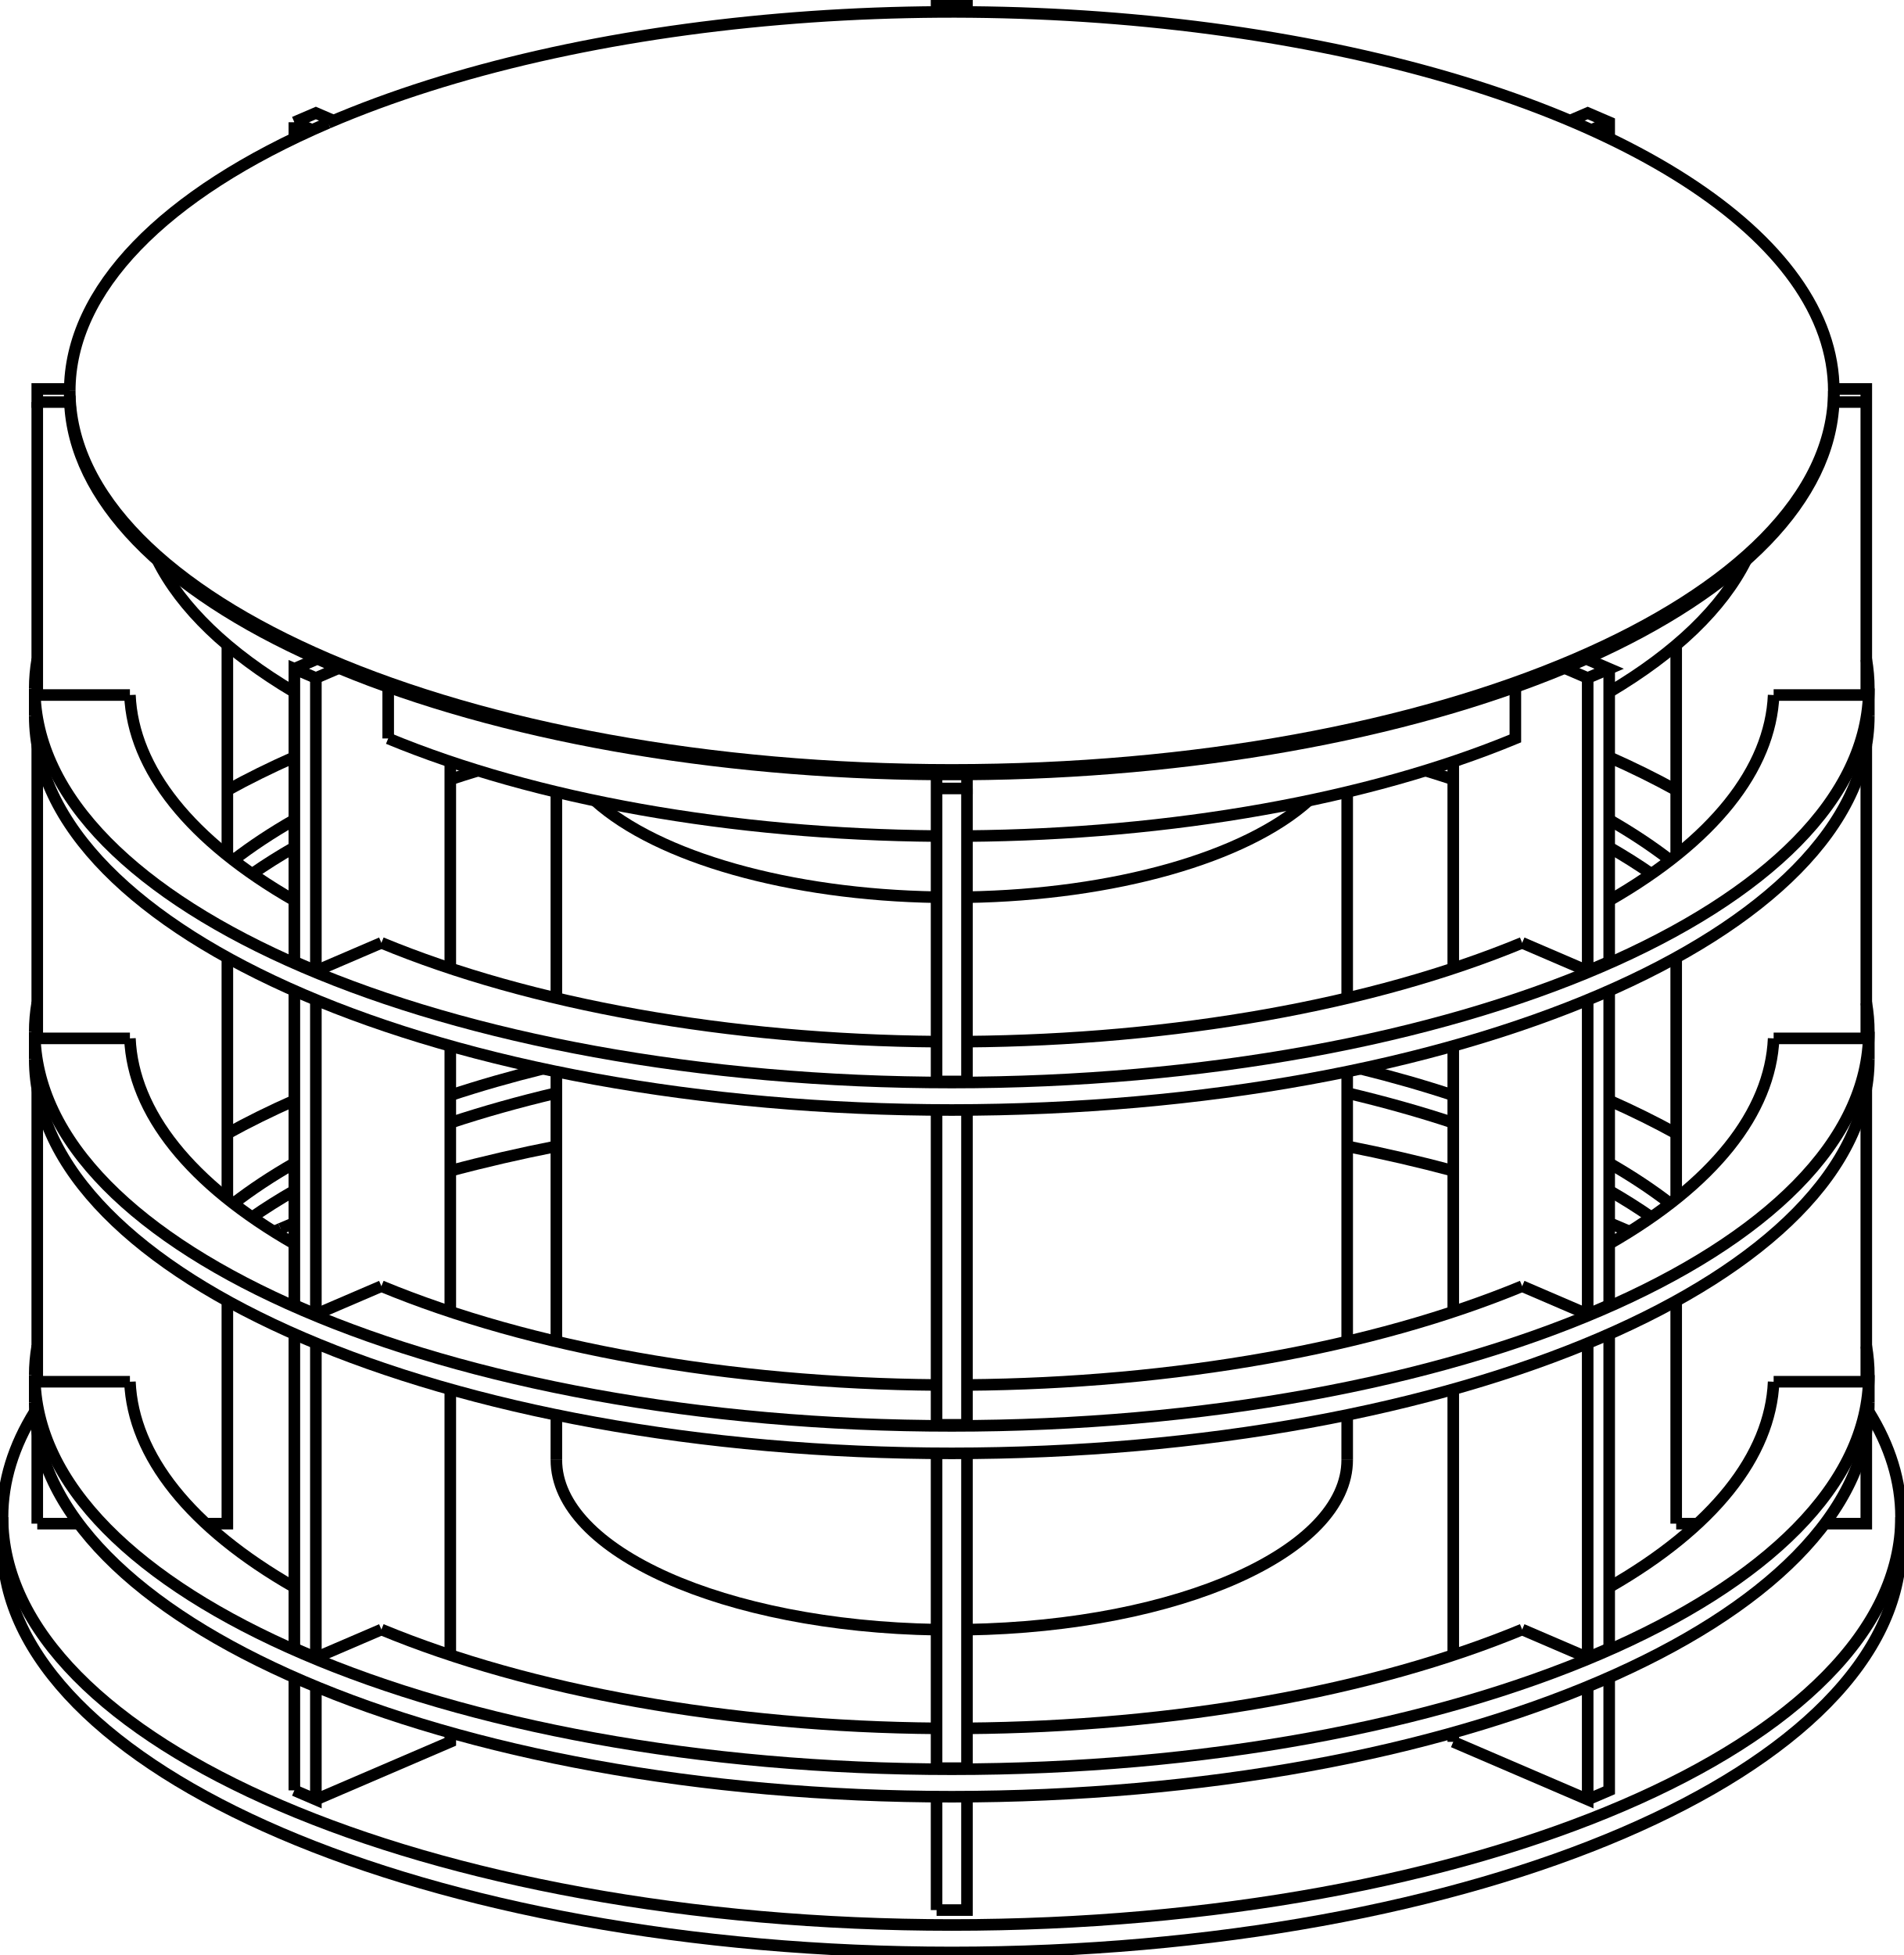
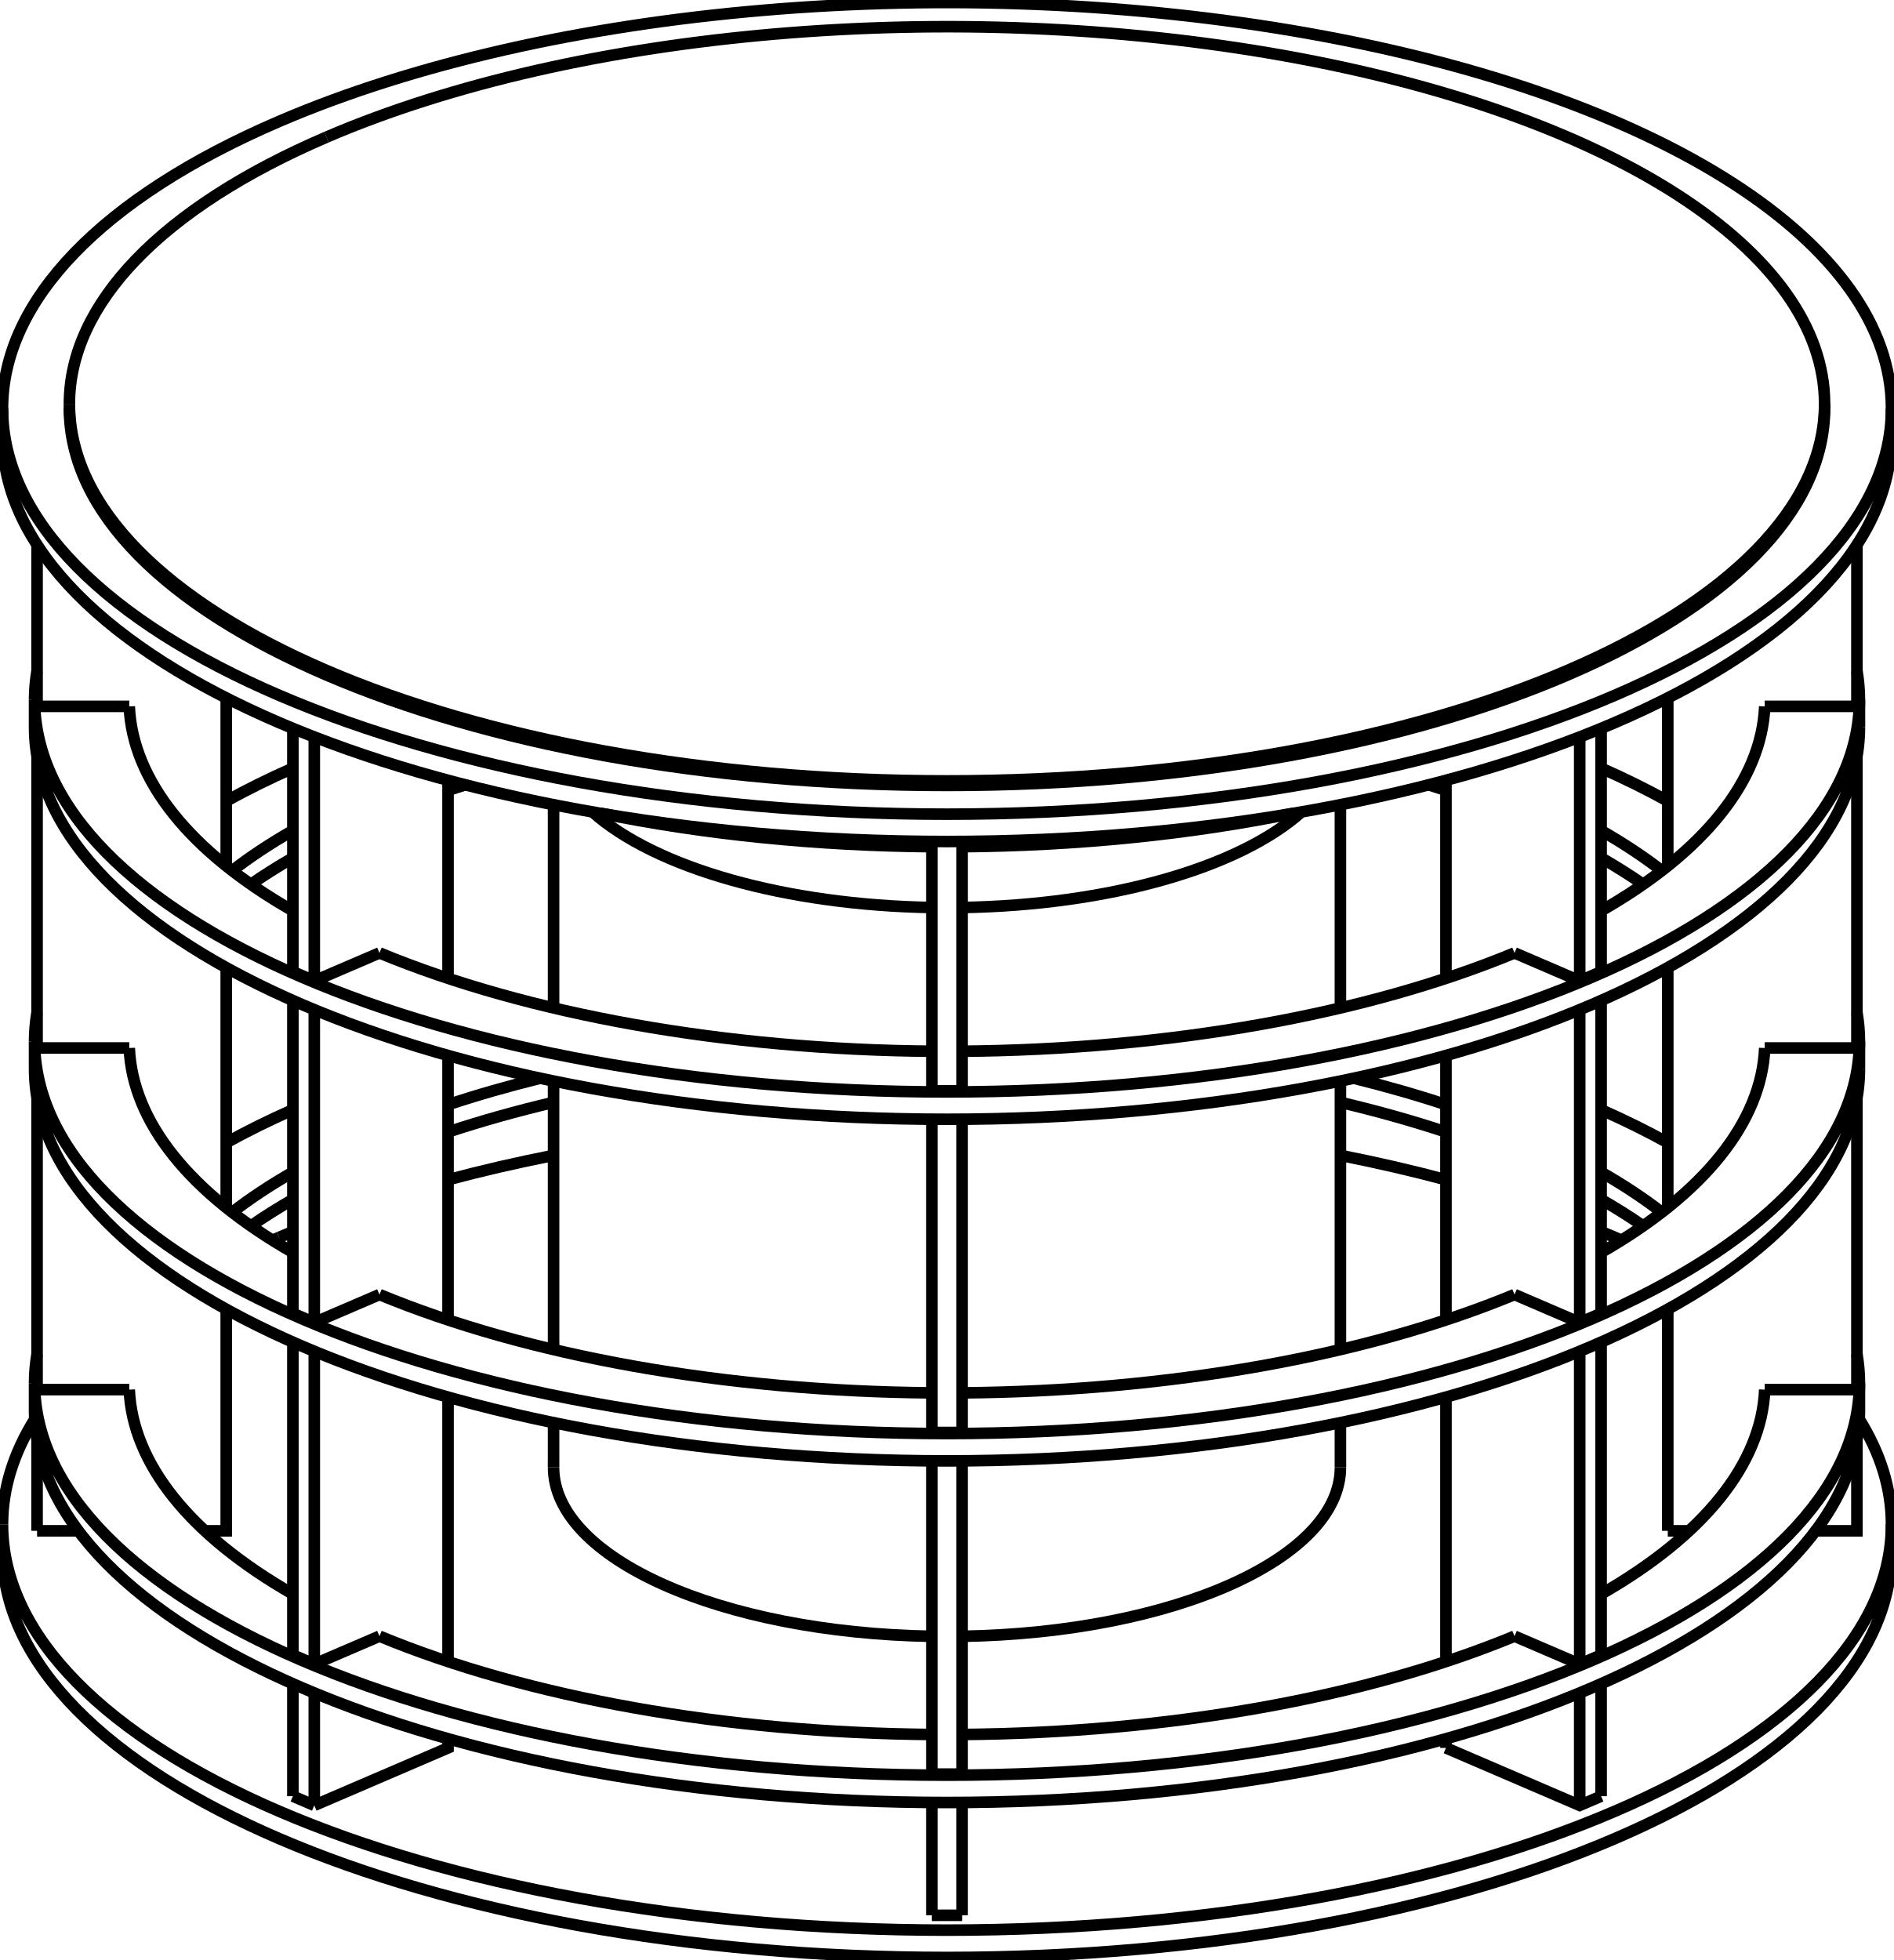
- <svg xmlns="http://www.w3.org/2000/svg" version="1.1" viewBox="-375.5 -381.768 751 771.227" fill="none" stroke="black" stroke-width="0.6%" vector-effect="non-scaling-stroke">
-   <path d="M -264.811 102.941 A 374.5 160.905 360 0 1 -259.367 100.649" />
-   <path d="M -197.848 80.101 A 374.5 160.905 360 0 1 -156 70.438" />
-   <path d="M 156 70.438 A 374.5 160.905 360 0 1 197.848 80.101" />
-   <path d="M 259.367 100.649 A 374.5 160.905 360 0 1 267.452 104.087" />
-   <path d="M 361.71 175.027 A 374.5 160.905 360 0 1 374.5 216.718 A 374.5 160.905 360 0 1 -374.5 216.718 A 374.5 160.905 360 0 1 -361.71 175.027" />
-   <path d="M -267.452 104.087 A 374.5 160.905 360 0 1 -264.811 102.941" />
-   <path d="M -374.5 227.554 A 374.5 160.905 180 0 0 374.5 227.554" />
-   <path d="M -6 371.738 L 6 371.738 L 6 326.996" />
-   <path d="M -259.367 324.511 L -250.881 328.156 L -250.881 283.574" />
-   <path d="M -250.881 328.156 L -197.848 305.371 L -197.848 301.716" />
-   <path d="M -360.8 219.296 L -344.325 219.296" />
-   <path d="M -294.265 219.296 L -285.8 219.296 L -285.8 131.439" />
-   <path d="M 250.881 328.156 L 259.367 324.511 L 259.367 279.947" />
-   <path d="M 197.848 305.371 L 250.881 328.156 L 250.881 283.574" />
-   <path d="M 285.8 219.296 L 294.265 219.296" />
-   <path d="M 344.325 219.296 L 360.8 219.296 L 360.8 183.118" />
+ <svg xmlns="http://www.w3.org/2000/svg" version="1.1" viewBox="-375.5 -387.654 751 777.114" fill="none" stroke="black" stroke-width="0.6%" vector-effect="non-scaling-stroke">
+   <path d="M -264.811 -339.526 A 374.5 160.905 360 0 1 374.5 -225.748 A 374.5 160.905 360 0 1 -374.5 -225.748 A 374.5 160.905 360 0 1 -264.811 -339.526 Z" />
+   <path d="M -374.5 -214.912 A 374.5 160.905 180 0 0 374.5 -214.912" />
+   <path d="M 347.98 -225.748 A 347.98 149.511 360 0 1 -347.98 -225.748" />
+   <path d="M 6 44.854 L 6 -54.028" />
+   <path d="M 6 180.303 L 6 56.098" />
+   <path d="M 6 315.752 L 6 191.547" />
+   <path d="M 6 371.738 L 6 326.996" />
+   <path d="M -6 44.854 L -6 -54.028" />
+   <path d="M 6 44.854 L -6 44.854" />
  <path d="M -6 371.738 L -6 326.996" />
  <path d="M -6 315.752 L -6 191.547" />
  <path d="M -6 180.303 L -6 56.098" />
-   <path d="M -6 44.854 L -6 -70.729 L 6 -70.729 L 6 -76.26 A 347.98 149.511 360 0 1 -6 -76.26 L -6 -70.729" />
-   <path d="M 6 44.854 L 6 -70.729" />
-   <path d="M 6 180.303 L 6 56.098" />
-   <path d="M 6 315.752 L 6 191.547" />
-   <path d="M -259.367 324.511 L -259.367 279.947" />
-   <path d="M -259.367 268.525 L -259.367 144.498" />
-   <path d="M -259.367 133.076 L -259.367 9.049" />
-   <path d="M -259.367 -2.373 L -259.367 -117.956 L -250.881 -114.31 L -241.78 -118.221 A 347.98 149.511 360 0 1 -250.265 -121.867 L -259.367 -117.956" />
+   <path d="M -6 -51.949 A 320.5 137.704 360 0 1 -137.609 -65.263" />
+   <path d="M -250.881 328.156 L -197.848 305.371 L -197.848 301.716" />
  <path d="M -197.848 271.135 L -197.848 166.267" />
  <path d="M -197.848 135.686 L -197.848 30.818" />
-   <path d="M -197.848 0.237 L -197.848 -81.294" />
-   <path d="M -222.345 -110.739 L -222.345 -90.451" />
-   <path d="M -250.881 1.273 L -250.881 -114.31" />
-   <path d="M -225.033 -9.833 L -250.881 1.273 L -259.367 -2.373" />
+   <path d="M -197.848 0.237 L -197.848 -78.295" />
+   <path d="M -250.881 1.273 L -250.881 -95.45" />
+   <path d="M -225.033 -9.833 L -250.881 1.273 L -259.367 -2.373 L -259.367 -98.843" />
  <path d="M -250.881 136.722 L -250.881 12.676" />
-   <path d="M -225.033 125.616 L -250.881 136.722 L -259.367 133.076" />
+   <path d="M -225.033 125.616 L -250.881 136.722 L -259.367 133.076 L -259.367 9.049" />
  <path d="M -250.881 272.171 L -250.881 148.125" />
-   <path d="M -225.033 261.065 L -250.881 272.171 L -259.367 268.525" />
-   <path d="M -360.8 219.296 L -360.8 183.118" />
-   <path d="M -347.975 -228.326 L -360.8 -228.326 L -360.8 -223.17 L -347.928 -223.17 A 347.98 149.511 360 0 1 -347.98 -225.748" />
+   <path d="M -225.033 261.065 L -250.881 272.171 L -259.367 268.525 L -259.367 144.498" />
+   <path d="M -250.881 328.156 L -250.881 283.574" />
+   <path d="M -259.367 324.511 L -259.367 279.947" />
+   <path d="M -360.8 219.296 L -344.325 219.296" />
+   <path d="M -294.265 219.296 L -285.8 219.296 L -285.8 131.439" />
  <path d="M -285.8 91.133 L -285.8 -4.01" />
-   <path d="M -285.8 -44.316 L -285.8 -127.309" />
-   <path d="M -360.8 -107.587 L -360.8 -223.17" />
+   <path d="M -285.8 -44.316 L -285.8 -110.932" />
+   <path d="M -360.8 -107.587 L -360.8 -171.789" />
  <path d="M -324.244 -107.587 L -360.8 -107.587" />
  <path d="M -360.8 27.862 L -360.8 -87.78" />
  <path d="M -324.244 27.862 L -360.8 27.862" />
  <path d="M -360.8 163.311 L -360.8 47.669" />
  <path d="M -324.244 163.311 L -360.8 163.311" />
-   <path d="M 250.881 272.171 L 225.033 261.065" />
-   <path d="M 250.881 272.171 L 250.881 148.125" />
-   <path d="M 250.881 136.722 L 225.033 125.616" />
-   <path d="M 250.881 136.722 L 250.881 12.676" />
-   <path d="M 250.881 1.273 L 225.033 -9.833" />
-   <path d="M 250.881 1.273 L 250.881 -114.31 L 259.367 -117.956 L 250.265 -121.867 A 347.98 149.511 360 0 1 241.78 -118.221 L 250.881 -114.31" />
-   <path d="M 222.345 -110.739 L 222.345 -90.451 A 320.5 137.704 360 0 1 6 -51.949" />
-   <path d="M 197.848 305.371 L 197.848 301.716" />
-   <path d="M 197.848 271.135 L 197.848 166.267" />
-   <path d="M 197.848 135.686 L 197.848 30.818" />
-   <path d="M 197.848 0.237 L 197.848 -81.294" />
-   <path d="M 259.367 -2.373 L 259.367 -117.956" />
-   <path d="M 259.367 133.076 L 259.367 9.049" />
-   <path d="M 259.367 268.525 L 259.367 144.498" />
+   <path d="M -360.8 219.296 L -360.8 183.118" />
+   <path d="M 360.8 -107.587 L 360.8 -171.789" />
+   <path d="M 285.8 219.296 L 294.265 219.296" />
+   <path d="M 344.325 219.296 L 360.8 219.296 L 360.8 183.118" />
  <path d="M 360.8 163.311 L 324.244 163.311" />
  <path d="M 360.8 163.311 L 360.8 47.669" />
  <path d="M 360.8 27.862 L 324.244 27.862" />
  <path d="M 360.8 27.862 L 360.8 -87.78" />
  <path d="M 360.8 -107.587 L 324.244 -107.587" />
-   <path d="M 360.8 -107.587 L 360.8 -223.17 L 360.8 -228.326 L 347.975 -228.326" />
-   <path d="M 347.928 -223.17 L 360.8 -223.17" />
  <path d="M 285.8 219.296 L 285.8 131.439" />
  <path d="M 285.8 91.133 L 285.8 -4.01" />
-   <path d="M 285.8 -44.316 L 285.8 -127.309" />
-   <path d="M 259.367 -327.229 L 259.367 -333.541 L 250.881 -337.186 L 243.909 -334.19" />
-   <path d="M 252.322 -330.514 L 259.367 -333.541" />
-   <path d="M -259.367 -333.541 L -252.322 -330.514" />
-   <path d="M -259.367 -327.229 L -259.367 -333.541" />
-   <path d="M -243.909 -334.19 L -250.881 -337.186 L -259.367 -333.541" />
-   <path d="M 6 -377.043 L 6 -380.768 L -6 -380.768 L -6 -377.043" />
-   <path d="M -361.8 171.569 A 361.8 155.449 180 0 0 361.8 171.569" />
-   <path d="M -276.026 98.426 A 324.3 139.337 360 0 1 -259.367 87.925" />
-   <path d="M -197.848 61.167 A 324.3 139.337 360 0 1 -156 49.412" />
-   <path d="M 156 49.412 A 324.3 139.337 360 0 1 197.848 61.167" />
-   <path d="M 259.367 87.925 A 324.3 139.337 360 0 1 276.026 98.426" />
-   <path d="M -225.033 261.065 A 324.3 139.337 180 0 0 -6 300.046" />
+   <path d="M 285.8 -44.316 L 285.8 -110.932" />
+   <path d="M 259.367 -2.373 L 259.367 -98.843" />
+   <path d="M 259.367 133.076 L 259.367 9.049" />
+   <path d="M 259.367 268.525 L 259.367 144.498" />
+   <path d="M 259.367 324.511 L 259.367 279.947" />
+   <path d="M 250.881 1.273 L 250.881 -95.45" />
+   <path d="M 259.367 -2.373 L 250.881 1.273 L 225.033 -9.833" />
+   <path d="M 197.848 305.371 L 250.881 328.156 L 259.367 324.511" />
+   <path d="M 250.881 328.156 L 250.881 283.574" />
+   <path d="M 250.881 272.171 L 225.033 261.065" />
+   <path d="M 250.881 272.171 L 250.881 148.125" />
+   <path d="M 250.881 136.722 L 225.033 125.616" />
+   <path d="M 250.881 136.722 L 250.881 12.676" />
+   <path d="M 197.848 305.371 L 197.848 301.716" />
+   <path d="M 197.848 271.135 L 197.848 166.267" />
+   <path d="M 197.848 135.686 L 197.848 30.818" />
+   <path d="M 197.848 0.237 L 197.848 -78.295" />
+   <path d="M 137.609 -65.263 A 320.5 137.704 360 0 1 6 -51.949" />
+   <path d="M -246.059 -333.275 A 347.98 149.511 360 0 1 347.98 -227.554 L 347.98 -225.748" />
+   <path d="M 347.98 -227.554 A 347.98 149.511 360 0 1 -347.98 -227.554 L -347.98 -225.748" />
+   <path d="M -347.98 -227.554 A 347.98 149.511 360 0 1 -246.059 -333.275" />
+   <path d="M -264.811 102.941 A 374.5 160.905 360 0 1 -259.367 100.649" />
+   <path d="M -197.848 80.101 A 374.5 160.905 360 0 1 -156 70.438" />
+   <path d="M 156 70.438 A 374.5 160.905 360 0 1 197.848 80.101" />
+   <path d="M 259.367 100.649 A 374.5 160.905 360 0 1 267.452 104.087" />
+   <path d="M 361.71 175.027 A 374.5 160.905 360 0 1 374.5 216.718 L 374.5 227.554" />
+   <path d="M 374.5 216.718 A 374.5 160.905 360 0 1 -374.5 216.718 L -374.5 227.554 A 374.5 160.905 180 0 0 374.5 227.554" />
+   <path d="M -374.5 216.718 A 374.5 160.905 360 0 1 -361.71 175.027" />
+   <path d="M -267.452 104.087 A 374.5 160.905 360 0 1 -264.811 102.941" />
+   <path d="M -6 371.738 L 6 371.738" />
+   <path d="M -259.367 324.511 L -250.881 328.156" />
+   <path d="M 360.8 -121.715 A 361.8 155.449 360 0 1 361.8 -110.165 L 361.8 -99.329" />
+   <path d="M 361.8 -110.165 A 361.8 155.449 360 0 1 -361.8 -110.165 L -361.8 -99.329 A 361.8 155.449 180 0 0 361.8 -99.329" />
+   <path d="M -361.8 -110.165 A 361.8 155.449 360 0 1 -360.8 -121.715" />
+   <path d="M 259.367 -26.521 A 324.3 139.337 180 0 0 324.244 -107.587" />
+   <path d="M 6 29.148 A 324.3 139.337 180 0 0 225.033 -9.833" />
+   <path d="M -225.033 -9.833 A 324.3 139.337 180 0 0 -6 29.148" />
+   <path d="M -324.244 -107.587 A 324.3 139.337 180 0 0 -259.367 -26.521" />
+   <path d="M 6 180.303 L -6 180.303" />
+   <path d="M 259.367 -83.095 A 361.8 155.449 360 0 1 285.8 -70.035" />
+   <path d="M 360.8 13.734 A 361.8 155.449 360 0 1 361.8 25.284 L 361.8 36.12" />
+   <path d="M 361.8 25.284 A 361.8 155.449 360 0 1 -361.8 25.284 L -361.8 36.12 A 361.8 155.449 180 0 0 361.8 36.12" />
+   <path d="M -361.8 25.284 A 361.8 155.449 360 0 1 -360.8 13.734" />
+   <path d="M -285.8 -70.035 A 361.8 155.449 360 0 1 -259.367 -83.095" />
+   <path d="M 259.367 133.076 L 250.881 136.722" />
+   <path d="M 6 164.597 A 324.3 139.337 180 0 0 225.033 125.616" />
+   <path d="M -225.033 125.616 A 324.3 139.337 180 0 0 -6 164.597" />
+   <path d="M -324.244 27.862 A 324.3 139.337 180 0 0 -259.367 108.928" />
+   <path d="M -259.367 -58.36 A 324.3 139.337 180 0 0 -283.416 -42.441" />
+   <path d="M 283.416 -42.441 A 324.3 139.337 180 0 0 259.367 -58.36" />
+   <path d="M 259.367 108.928 A 324.3 139.337 180 0 0 324.244 27.862" />
+   <path d="M -276.026 -37.023 A 324.3 139.337 360 0 1 -259.367 -47.524" />
+   <path d="M -197.848 -74.282 A 324.3 139.337 360 0 1 -190.964 -76.498" />
+   <path d="M 190.964 -76.498 A 324.3 139.337 360 0 1 197.848 -74.282" />
+   <path d="M 259.367 -47.524 A 324.3 139.337 360 0 1 276.026 -37.023" />
+   <path d="M 6 315.752 L -6 315.752" />
  <path d="M 259.367 52.354 A 361.8 155.449 360 0 1 285.8 65.414" />
  <path d="M 360.8 149.183 A 361.8 155.449 360 0 1 361.8 160.733 L 361.8 171.569" />
-   <path d="M 361.8 160.733 A 361.8 155.449 360 0 1 -361.8 160.733 L -361.8 171.569" />
+   <path d="M 361.8 160.733 A 361.8 155.449 360 0 1 -361.8 160.733 L -361.8 171.569 A 361.8 155.449 180 0 0 361.8 171.569" />
  <path d="M -361.8 160.733 A 361.8 155.449 360 0 1 -360.8 149.183" />
  <path d="M -285.8 65.414 A 361.8 155.449 360 0 1 -259.367 52.354" />
  <path d="M 259.367 268.525 L 250.881 272.171" />
  <path d="M 6 300.046 A 324.3 139.337 180 0 0 225.033 261.065" />
-   <path d="M 6 315.752 L -6 315.752" />
+   <path d="M -225.033 261.065 A 324.3 139.337 180 0 0 -6 300.046" />
  <path d="M -324.244 163.311 A 324.3 139.337 180 0 0 -259.367 244.377" />
  <path d="M -259.367 77.089 A 324.3 139.337 180 0 0 -283.416 93.008" />
  <path d="M -161.218 39.833 A 324.3 139.337 180 0 0 -197.848 50.331" />
  <path d="M 197.848 50.331 A 324.3 139.337 180 0 0 161.218 39.833" />
  <path d="M 283.416 93.008 A 324.3 139.337 180 0 0 259.367 77.089" />
  <path d="M 259.367 244.377 A 324.3 139.337 180 0 0 324.244 163.311" />
-   <path d="M -361.8 36.12 A 361.8 155.449 180 0 0 361.8 36.12" />
-   <path d="M -276.026 -37.023 A 324.3 139.337 360 0 1 -259.367 -47.524" />
-   <path d="M -197.848 -74.282 A 324.3 139.337 360 0 1 -186.879 -77.756" />
-   <path d="M 186.879 -77.756 A 324.3 139.337 360 0 1 197.848 -74.282" />
-   <path d="M 259.367 -47.524 A 324.3 139.337 360 0 1 276.026 -37.023" />
-   <path d="M -225.033 125.616 A 324.3 139.337 180 0 0 -6 164.597" />
-   <path d="M 259.367 -83.095 A 361.8 155.449 360 0 1 285.8 -70.035" />
-   <path d="M 360.8 13.734 A 361.8 155.449 360 0 1 361.8 25.284 L 361.8 36.12" />
-   <path d="M 361.8 25.284 A 361.8 155.449 360 0 1 -361.8 25.284 L -361.8 36.12" />
-   <path d="M -361.8 25.284 A 361.8 155.449 360 0 1 -360.8 13.734" />
-   <path d="M -285.8 -70.035 A 361.8 155.449 360 0 1 -259.367 -83.095" />
-   <path d="M 259.367 133.076 L 250.881 136.722" />
-   <path d="M 6 164.597 A 324.3 139.337 180 0 0 225.033 125.616" />
-   <path d="M 6 180.303 L -6 180.303" />
-   <path d="M -324.244 27.862 A 324.3 139.337 180 0 0 -259.367 108.928" />
-   <path d="M -259.367 -58.36 A 324.3 139.337 180 0 0 -283.416 -42.441" />
-   <path d="M 283.416 -42.441 A 324.3 139.337 180 0 0 259.367 -58.36" />
-   <path d="M 259.367 108.928 A 324.3 139.337 180 0 0 324.244 27.862" />
-   <path d="M -361.8 -99.329 A 361.8 155.449 180 0 0 361.8 -99.329" />
-   <path d="M -225.033 -9.833 A 324.3 139.337 180 0 0 -6 29.148" />
-   <path d="M 360.8 -121.715 A 361.8 155.449 360 0 1 361.8 -110.165 L 361.8 -99.329" />
-   <path d="M 361.8 -110.165 A 361.8 155.449 360 0 1 -361.8 -110.165 L -361.8 -99.329" />
-   <path d="M -361.8 -110.165 A 361.8 155.449 360 0 1 -360.8 -121.715" />
-   <path d="M 259.367 -26.521 A 324.3 139.337 180 0 0 324.244 -107.587" />
-   <path d="M 259.367 -2.373 L 250.881 1.273" />
-   <path d="M 6 29.148 A 324.3 139.337 180 0 0 225.033 -9.833" />
-   <path d="M 6 44.854 L -6 44.854" />
-   <path d="M -324.244 -107.587 A 324.3 139.337 180 0 0 -259.367 -26.521" />
-   <path d="M -6 -76.26 A 347.98 149.511 360 0 1 -241.78 -118.221" />
-   <path d="M -6 -51.949 A 320.5 137.704 360 0 1 -222.345 -90.451" />
-   <path d="M -259.367 -108.734 A 320.5 137.704 360 0 1 -313.371 -160.746" />
-   <path d="M 313.371 -160.746 A 320.5 137.704 360 0 1 259.367 -108.734" />
-   <path d="M 241.78 -118.221 A 347.98 149.511 360 0 1 6 -76.26" />
-   <path d="M -250.265 -121.867 A 347.98 149.511 360 0 1 -347.928 -223.17" />
-   <path d="M 347.928 -223.17 A 347.98 149.511 360 0 1 250.265 -121.867" />
-   <path d="M 347.98 -225.748 A 347.98 149.511 360 0 1 347.928 -223.17" />
+   <path d="M -276.026 98.426 A 324.3 139.337 360 0 1 -259.367 87.925" />
+   <path d="M -197.848 61.167 A 324.3 139.337 360 0 1 -156 49.412" />
+   <path d="M 156 49.412 A 324.3 139.337 360 0 1 197.848 61.167" />
+   <path d="M 259.367 87.925 A 324.3 139.337 360 0 1 276.026 98.426" />
  <path d="M -156 194.144 A 156 67.026 180 0 0 -6 261.12" />
  <path d="M 6 261.12 A 156 67.026 180 0 0 156 194.144" />
-   <path d="M -246.059 -333.275 A 347.98 149.511 360 0 1 347.98 -227.554 L 347.98 -225.748" />
-   <path d="M 347.98 -227.554 A 347.98 149.511 360 0 1 -347.98 -227.554 L -347.98 -225.748" />
-   <path d="M -347.98 -227.554 A 347.98 149.511 360 0 1 -246.059 -333.275" />
-   <path d="M 140.754 -65.915 A 156 67.026 360 0 1 6 -27.838" />
-   <path d="M -6 -27.838 A 156 67.026 360 0 1 -140.754 -65.915" />
-   <path d="M -374.5 216.718 L -374.5 227.554" />
-   <path d="M 374.5 216.718 L 374.5 227.554" />
-   <path d="M -156 -69.338 L -156 11.991" />
+   <path d="M 140.601 -65.778 A 156 67.026 360 0 1 6 -27.838" />
+   <path d="M -6 -27.838 A 156 67.026 360 0 1 -140.601 -65.778" />
+   <path d="M -374.5 -225.748 L -374.5 -214.912" />
+   <path d="M 374.5 -225.748 L 374.5 -214.912" />
+   <path d="M -156 -68.632 L -156 11.991" />
  <path d="M -156 40.927 L -156 147.44" />
  <path d="M -156 176.376 L -156 194.144" />
-   <path d="M 156 -69.338 L 156 11.991" />
+   <path d="M 156 -68.632 L 156 11.991" />
  <path d="M 156 40.927 L 156 147.44" />
  <path d="M 156 176.376 L 156 194.144" />
</svg>
